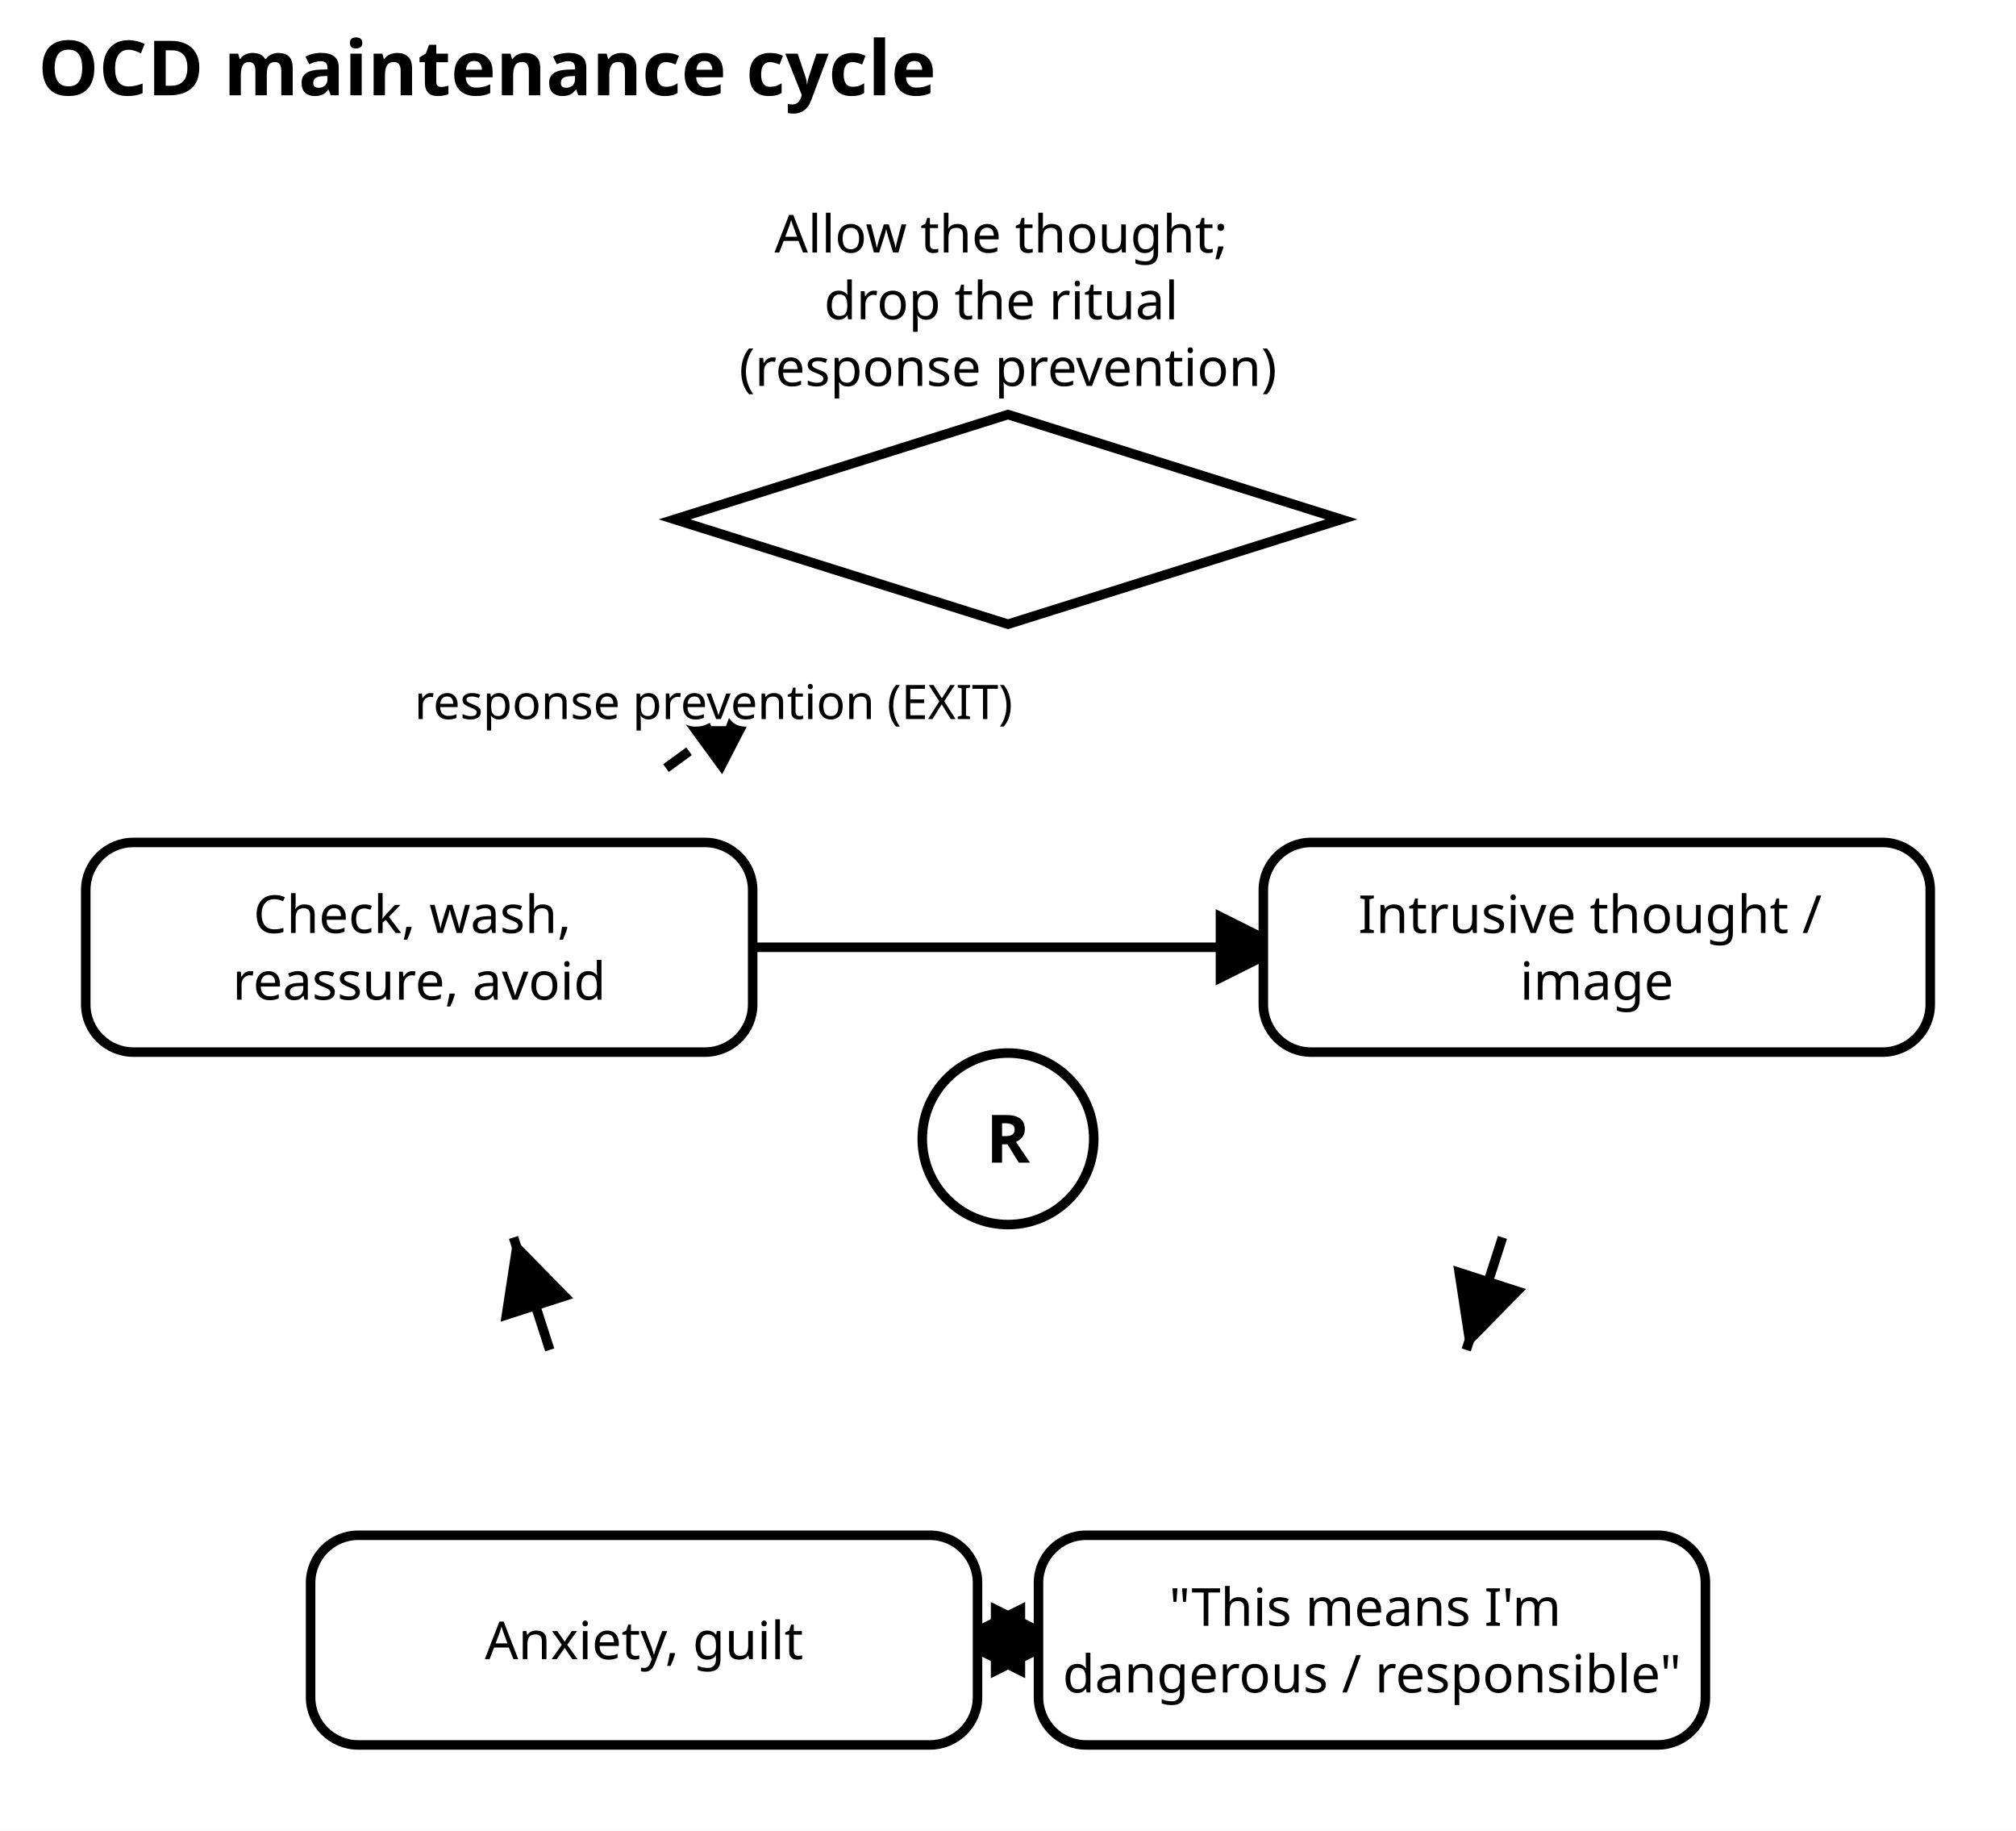
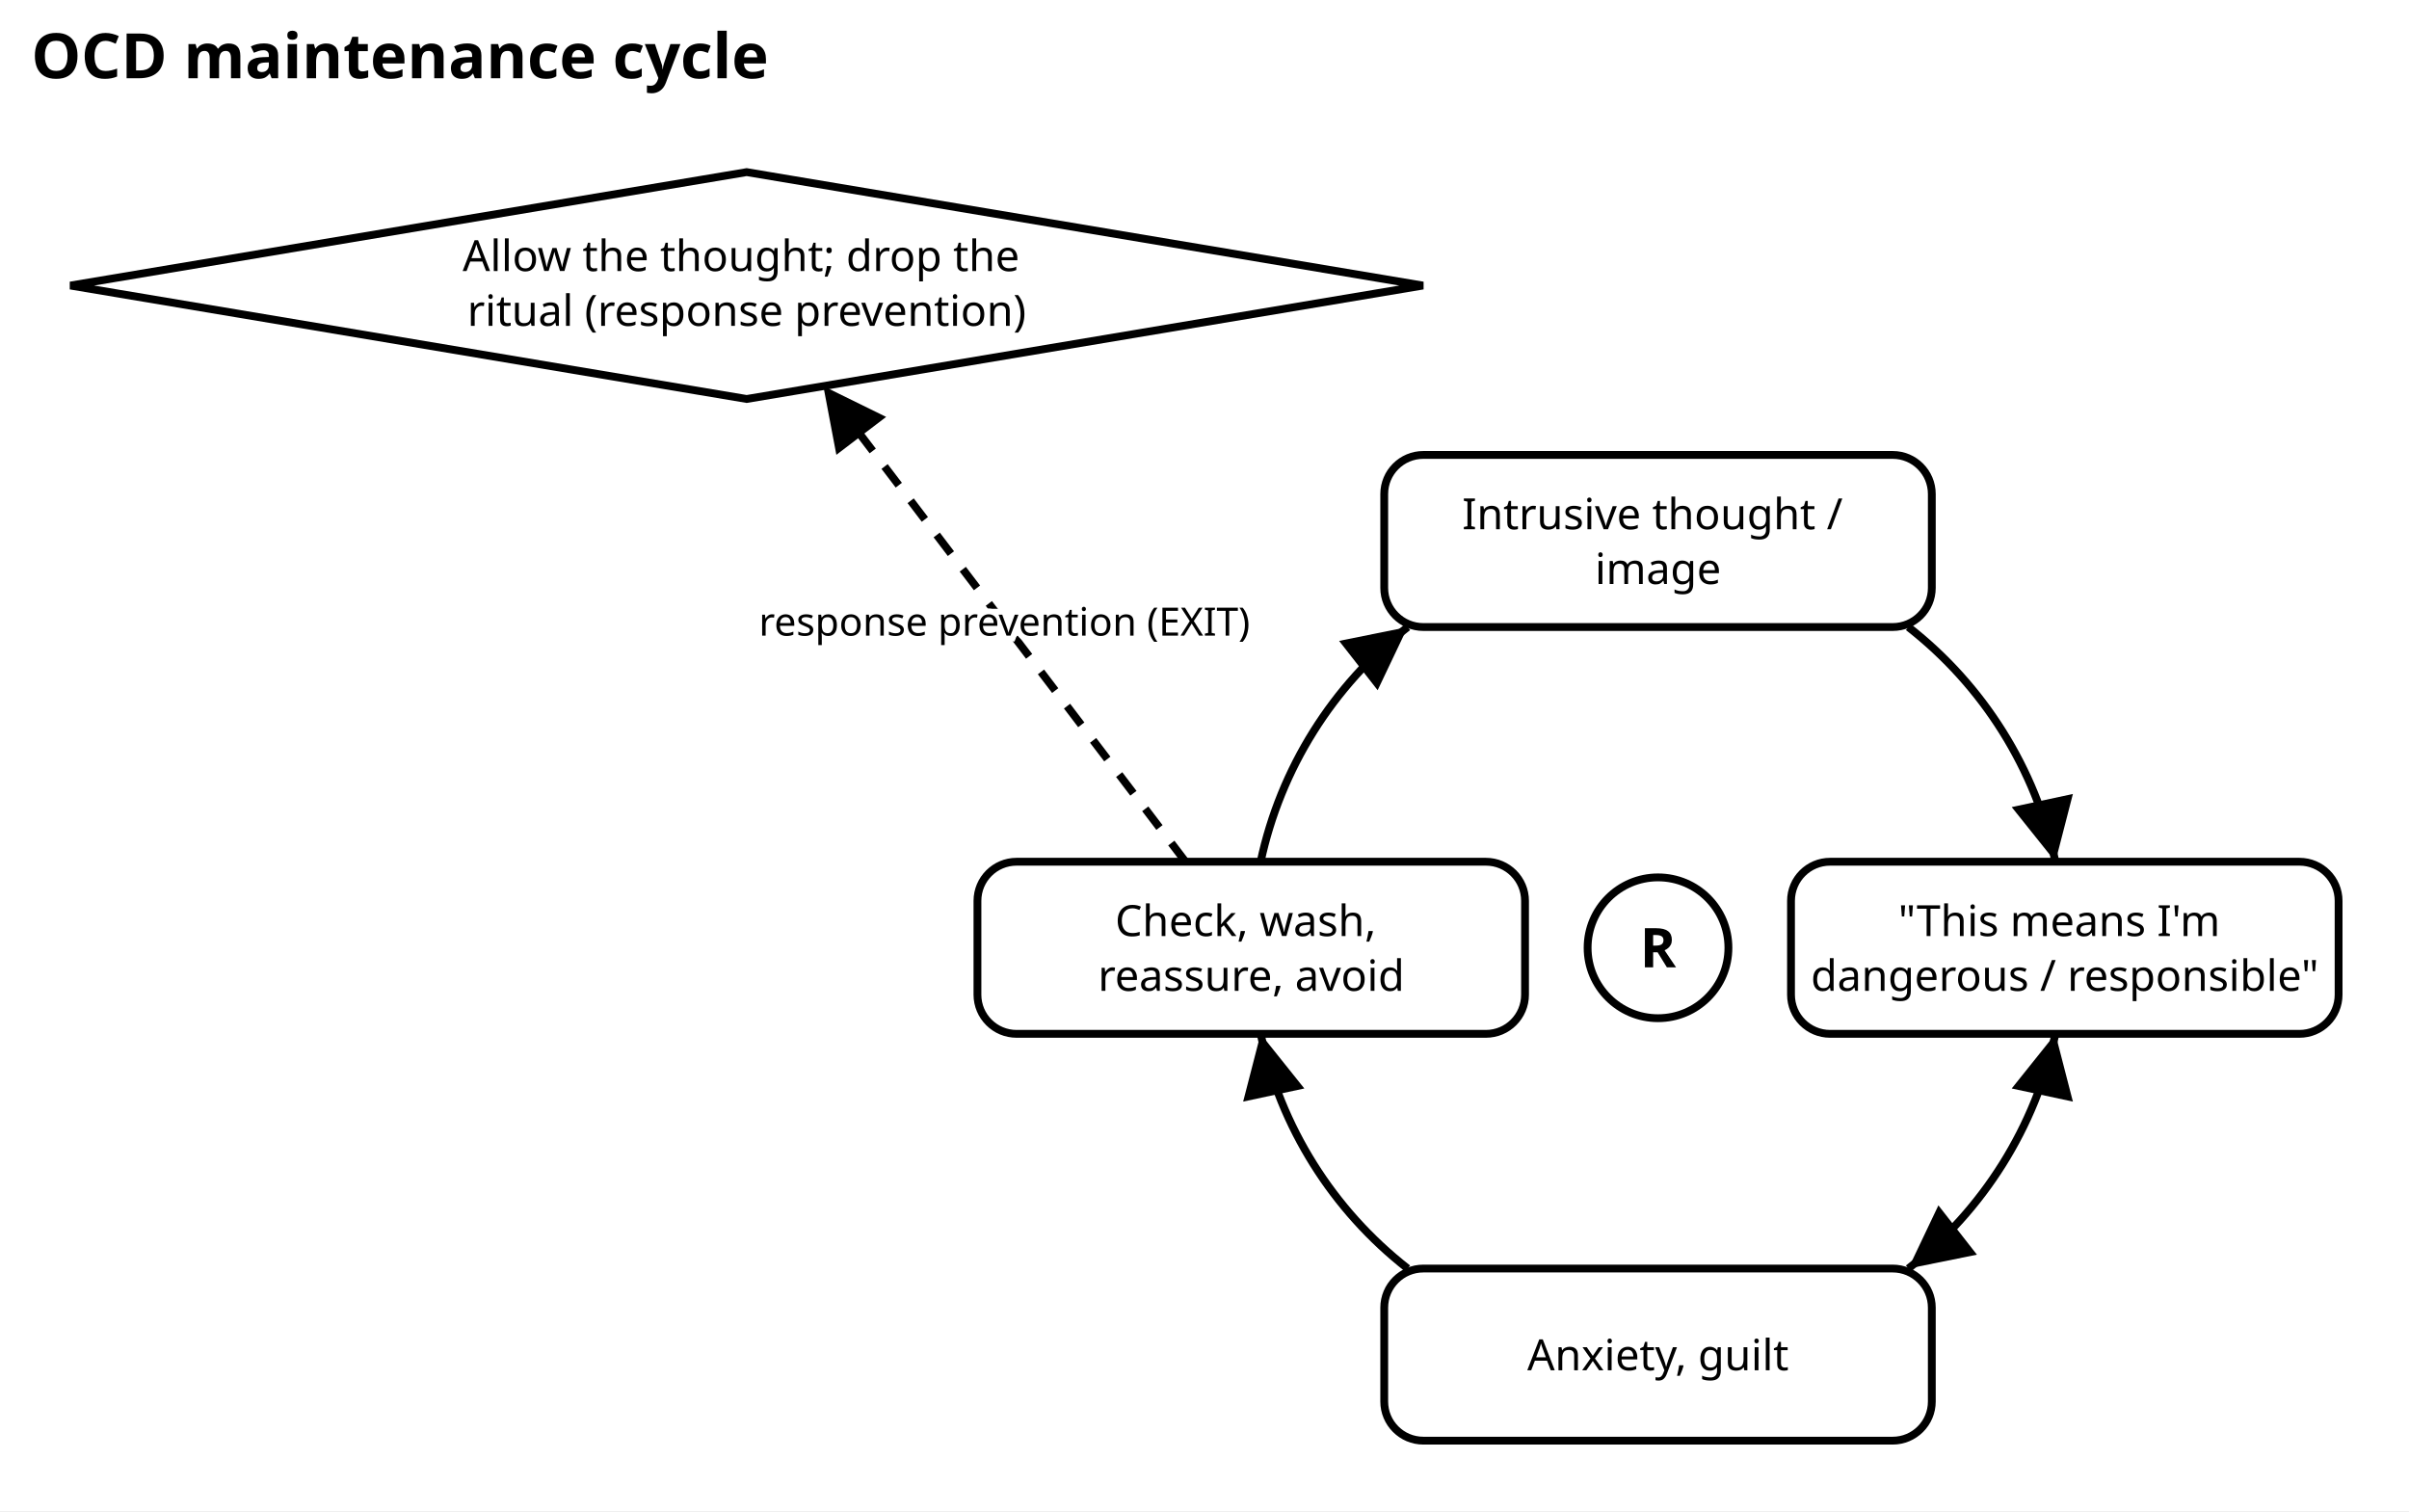
- <svg xmlns="http://www.w3.org/2000/svg" viewBox="68.4 11 423.2 384.2" role="img" aria-label="Maintaining loop: OCD maintenance cycle. Links: Intrusive thought / image -&gt; &quot;This means I'm dangerous / responsible&quot;; &quot;This means I'm dangerous / responsible&quot; &lt;-&gt; Anxiety, guilt; Anxiety, guilt -&gt; Check, wash, reassure, avoid; Check, wash, reassure, avoid -&gt; Intrusive thought / image (reinforcing). Ways out: Check, wash, reassure, avoid to Allow the thought; drop the ritual (response prevention).">
+ <svg xmlns="http://www.w3.org/2000/svg" viewBox="-423.9 -242.3 615.9 386.3" role="img" aria-label="Maintaining loop: OCD maintenance cycle. Links: Intrusive thought / image -&gt; &quot;This means I'm dangerous / responsible&quot;; &quot;This means I'm dangerous / responsible&quot; &lt;-&gt; Anxiety, guilt; Anxiety, guilt -&gt; Check, wash, reassure, avoid; Check, wash, reassure, avoid -&gt; Intrusive thought / image (reinforcing). Ways out: Check, wash, reassure, avoid to Allow the thought; drop the ritual (response prevention).">
  <defs>
    <marker id="arrow" markerWidth="10" markerHeight="10" refX="8" refY="4" orient="auto-start-reverse">
      <path d="M0,0 L8,4 L0,8 z" fill="#000" />
    </marker>
  </defs>
-   <rect x="68.4" y="11" width="423.2" height="384.2" fill="#fff" />
-   <text x="76.4" y="31" font-family="sans-serif" font-size="16" font-weight="700">OCD maintenance cycle</text>
-   <path data-el="edge:e1" d="M 383.8,270.7 L 376.2,294.3" fill="none" stroke="#000" stroke-width="2" marker-end="url(#arrow)" />
-   <path data-el="edge:e2" d="M 292.4,355.2 L 267.6,355.2" fill="none" stroke="#000" stroke-width="2" marker-start="url(#arrow)" marker-end="url(#arrow)" />
-   <path data-el="edge:e3" d="M 183.8,294.3 L 176.2,270.7" fill="none" stroke="#000" stroke-width="2" marker-end="url(#arrow)" />
-   <path data-el="edge:e4" d="M 220.4,209.8 L 339.6,209.8" fill="none" stroke="#000" stroke-width="2" marker-end="url(#arrow)" />
-   <path data-el="edge:x1" d="M 208.2,172.2 L 228.2,157.6" fill="none" stroke="#000" stroke-width="2" stroke-dasharray="6 5" marker-end="url(#arrow)" />
-   <text data-el="edgelabel:x1" x="218.2" y="161.9" font-family="sans-serif" font-size="10" text-anchor="middle" stroke="#fff" stroke-width="3" paint-order="stroke">response prevention (EXIT)</text>
-   <circle cx="280" cy="250" r="18" fill="#fff" stroke="#000" stroke-width="2" />
-   <text x="280" y="255" text-anchor="middle" font-family="sans-serif" font-size="14" font-weight="700">R</text>
-   <rect data-el="node:intrusion" x="333.6" y="187.8" width="140" height="44" rx="10" ry="10" fill="#fff" stroke="#000" stroke-width="2" />
+   <rect x="-423.9" y="-242.3" width="615.9" height="386.3" fill="#fff" />
+   <text x="-415.9" y="-222.3" font-family="sans-serif" font-size="16" font-weight="700">OCD maintenance cycle</text>
+   <path data-el="edge:e1" d="M 64,-82 C 83.2,-67 96.5,-45.8 101.6,-22" fill="none" stroke="#000" stroke-width="2" marker-end="url(#arrow)" />
+   <path data-el="edge:e2" d="M 101.6,22 C 96.5,45.8 83.2,67 64,82" fill="none" stroke="#000" stroke-width="2" marker-start="url(#arrow)" marker-end="url(#arrow)" />
+   <path data-el="edge:e3" d="M -64,82 C -83.2,67 -96.5,45.8 -101.6,22" fill="none" stroke="#000" stroke-width="2" marker-end="url(#arrow)" />
+   <path data-el="edge:e4" d="M -101.6,-22 C -96.5,-45.8 -83.2,-67 -64,-82" fill="none" stroke="#000" stroke-width="2" marker-end="url(#arrow)" />
+   <path data-el="edge:x1" d="M -120.8,-22 L -213.4,-143.6" fill="none" stroke="#000" stroke-width="2" stroke-dasharray="6 5" marker-end="url(#arrow)" />
+   <text data-el="edgelabel:x1" x="-167.1" y="-79.8" font-family="sans-serif" font-size="10" text-anchor="middle" stroke="#fff" stroke-width="3" paint-order="stroke">response prevention (EXIT)</text>
+   <rect data-el="badge:centre" x="-18" y="-18" width="36" height="36" fill="none" stroke="none" />
+   <circle cx="0" cy="0" r="18" fill="#fff" stroke="#000" stroke-width="2" />
+   <text x="0" y="5" text-anchor="middle" font-family="sans-serif" font-size="14" font-weight="700">R</text>
+   <rect data-el="node:intrusion" x="-70" y="-126" width="140" height="44" rx="10" ry="10" fill="#fff" stroke="#000" stroke-width="2" />
  <text text-anchor="middle" font-family="sans-serif" font-size="11" data-el="nodelabel:intrusion">
-     <tspan x="403.6" y="206.8">Intrusive thought /</tspan>
-     <tspan x="403.6" y="220.8">image</tspan>
+     <tspan x="0" y="-107">Intrusive thought /</tspan>
+     <tspan x="0" y="-93">image</tspan>
  </text>
-   <rect data-el="node:appraisal" x="286.4" y="333.2" width="140" height="44" rx="10" ry="10" fill="#fff" stroke="#000" stroke-width="2" />
+   <rect data-el="node:appraisal" x="34" y="-22" width="140" height="44" rx="10" ry="10" fill="#fff" stroke="#000" stroke-width="2" />
  <text text-anchor="middle" font-family="sans-serif" font-size="11" data-el="nodelabel:appraisal">
-     <tspan x="356.4" y="352.2">"This means I'm</tspan>
-     <tspan x="356.4" y="366.2" textLength="124" lengthAdjust="spacingAndGlyphs">dangerous / responsible"</tspan>
+     <tspan x="104" y="-3">"This means I'm</tspan>
+     <tspan x="104" y="11" textLength="124" lengthAdjust="spacingAndGlyphs">dangerous / responsible"</tspan>
  </text>
-   <rect data-el="node:distress" x="133.6" y="333.2" width="140" height="44" rx="10" ry="10" fill="#fff" stroke="#000" stroke-width="2" />
-   <text x="203.6" y="359.2" font-family="sans-serif" font-size="11" text-anchor="middle" data-el="nodelabel:distress">Anxiety, guilt</text>
-   <rect data-el="node:compulsion" x="86.4" y="187.8" width="140" height="44" rx="10" ry="10" fill="#fff" stroke="#000" stroke-width="2" />
+   <rect data-el="node:distress" x="-70" y="82" width="140" height="44" rx="10" ry="10" fill="#fff" stroke="#000" stroke-width="2" />
+   <text x="0" y="108" font-family="sans-serif" font-size="11" text-anchor="middle" data-el="nodelabel:distress">Anxiety, guilt</text>
+   <rect data-el="node:compulsion" x="-174" y="-22" width="140" height="44" rx="10" ry="10" fill="#fff" stroke="#000" stroke-width="2" />
  <text text-anchor="middle" font-family="sans-serif" font-size="11" data-el="nodelabel:compulsion">
-     <tspan x="156.4" y="206.8">Check, wash,</tspan>
-     <tspan x="156.4" y="220.8">reassure, avoid</tspan>
+     <tspan x="-104" y="-3">Check, wash,</tspan>
+     <tspan x="-104" y="11">reassure, avoid</tspan>
  </text>
-   <polygon data-el="node:out" points="280,98 350,120 280,142 210,120" fill="#fff" stroke="#000" stroke-width="2" />
-   <text text-anchor="middle" font-family="sans-serif" font-size="11" stroke="#fff" stroke-width="3" paint-order="stroke" data-el="nodelabel:out">
-     <tspan x="280" y="64">Allow the thought;</tspan>
-     <tspan x="280" y="78">drop the ritual</tspan>
-     <tspan x="280" y="92">(response prevention)</tspan>
+   <polygon data-el="node:out" points="-233,-198.3 -60.1,-169.3 -233,-140.3 -405.9,-169.3" fill="#fff" stroke="#000" stroke-width="2" />
+   <text text-anchor="middle" font-family="sans-serif" font-size="11" data-el="nodelabel:out">
+     <tspan x="-233" y="-173">Allow the thought; drop the</tspan>
+     <tspan x="-233" y="-159">ritual (response prevention)</tspan>
  </text>
</svg>
